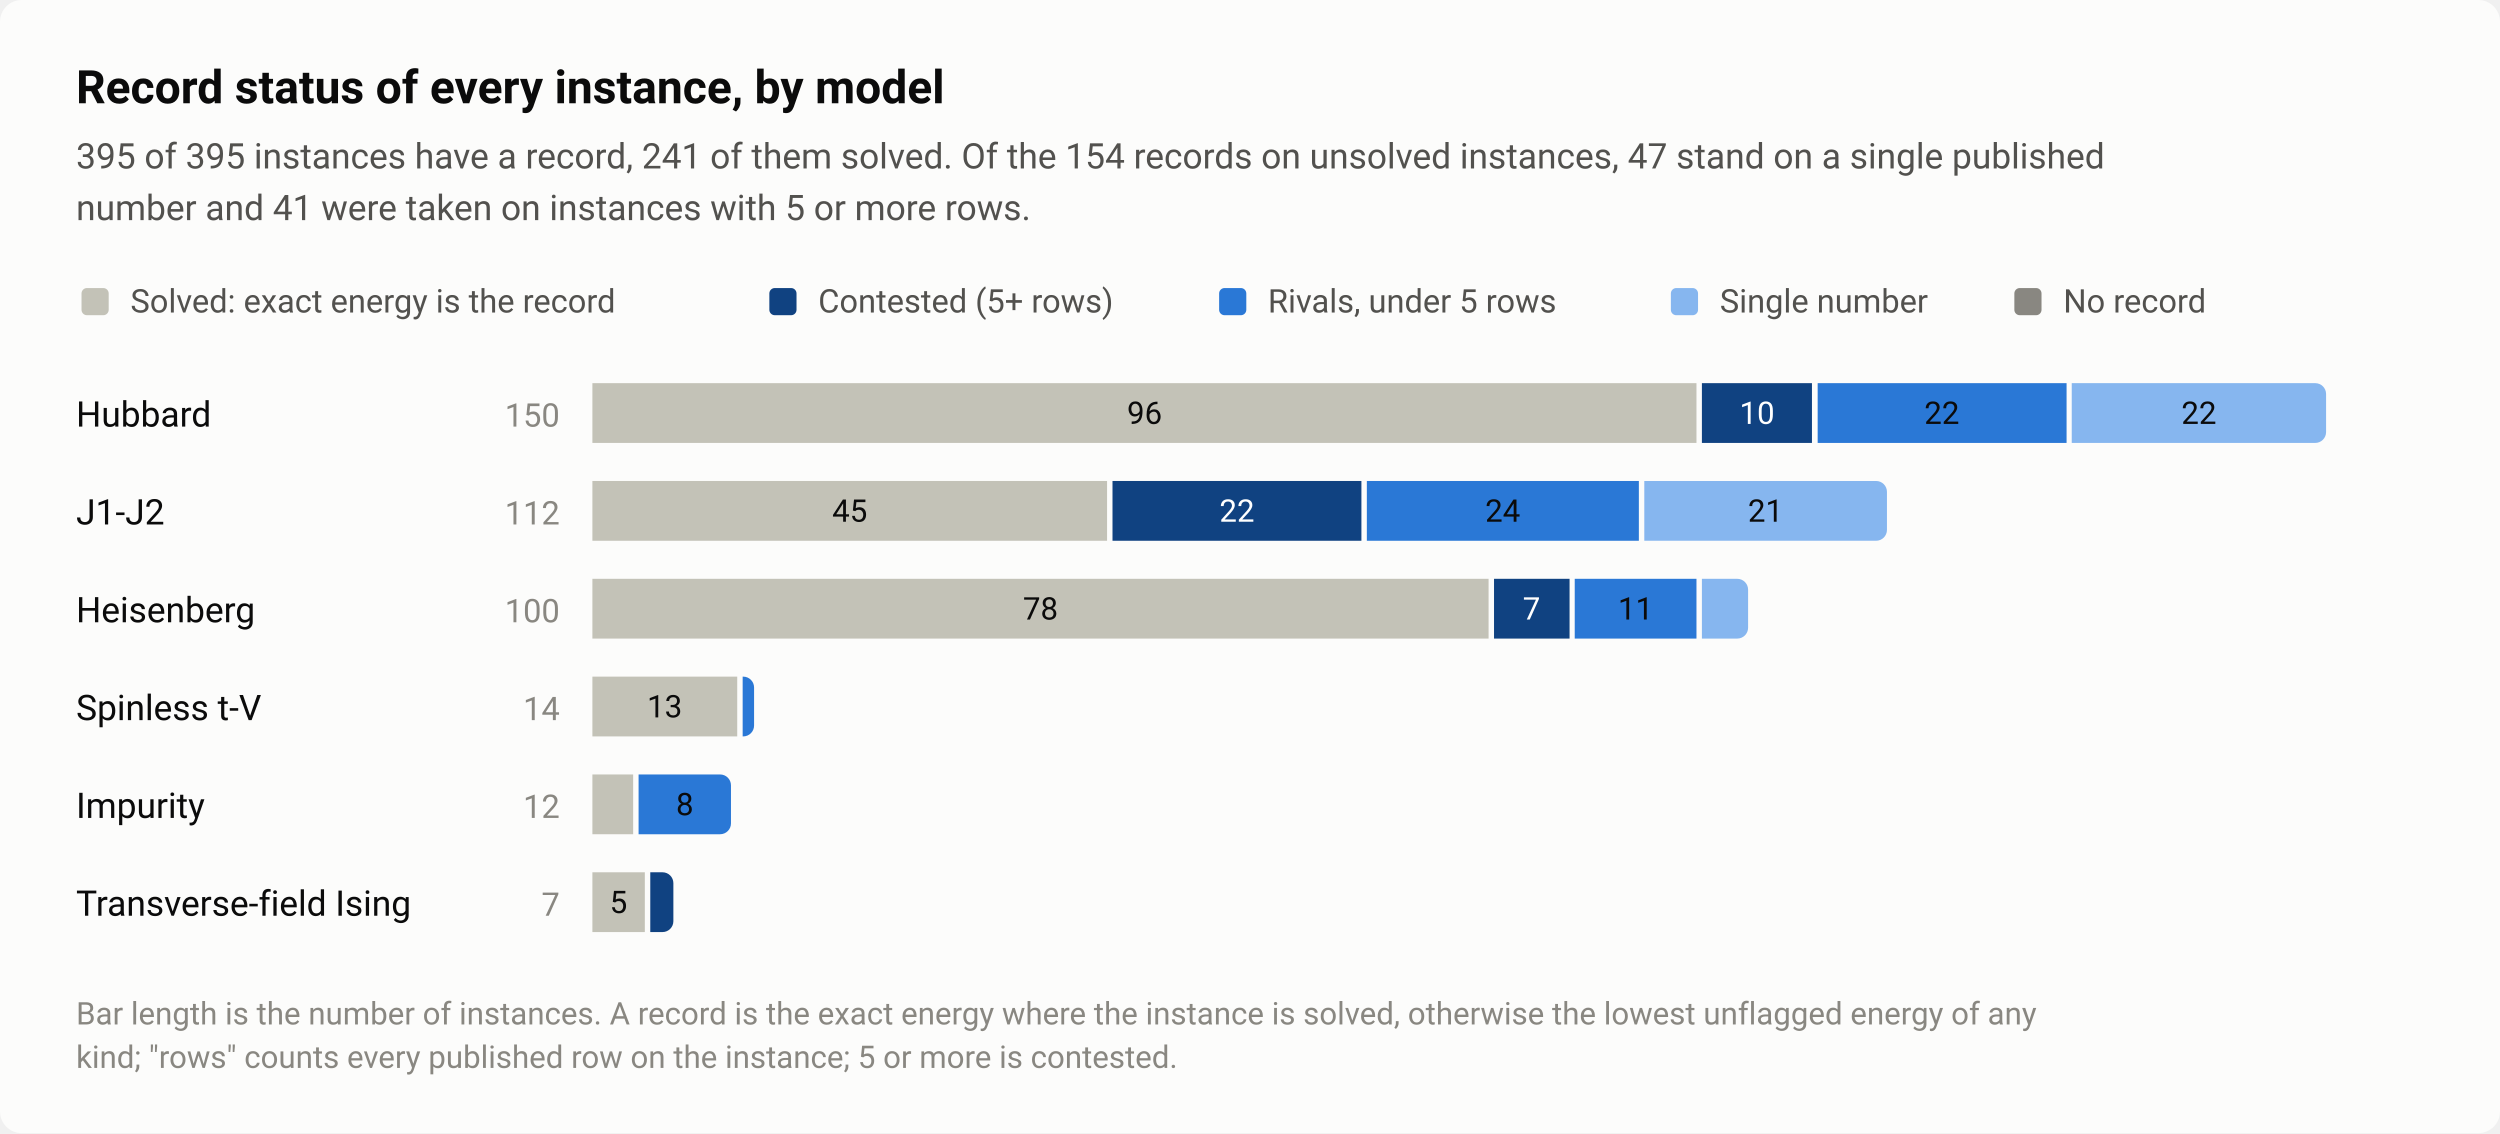
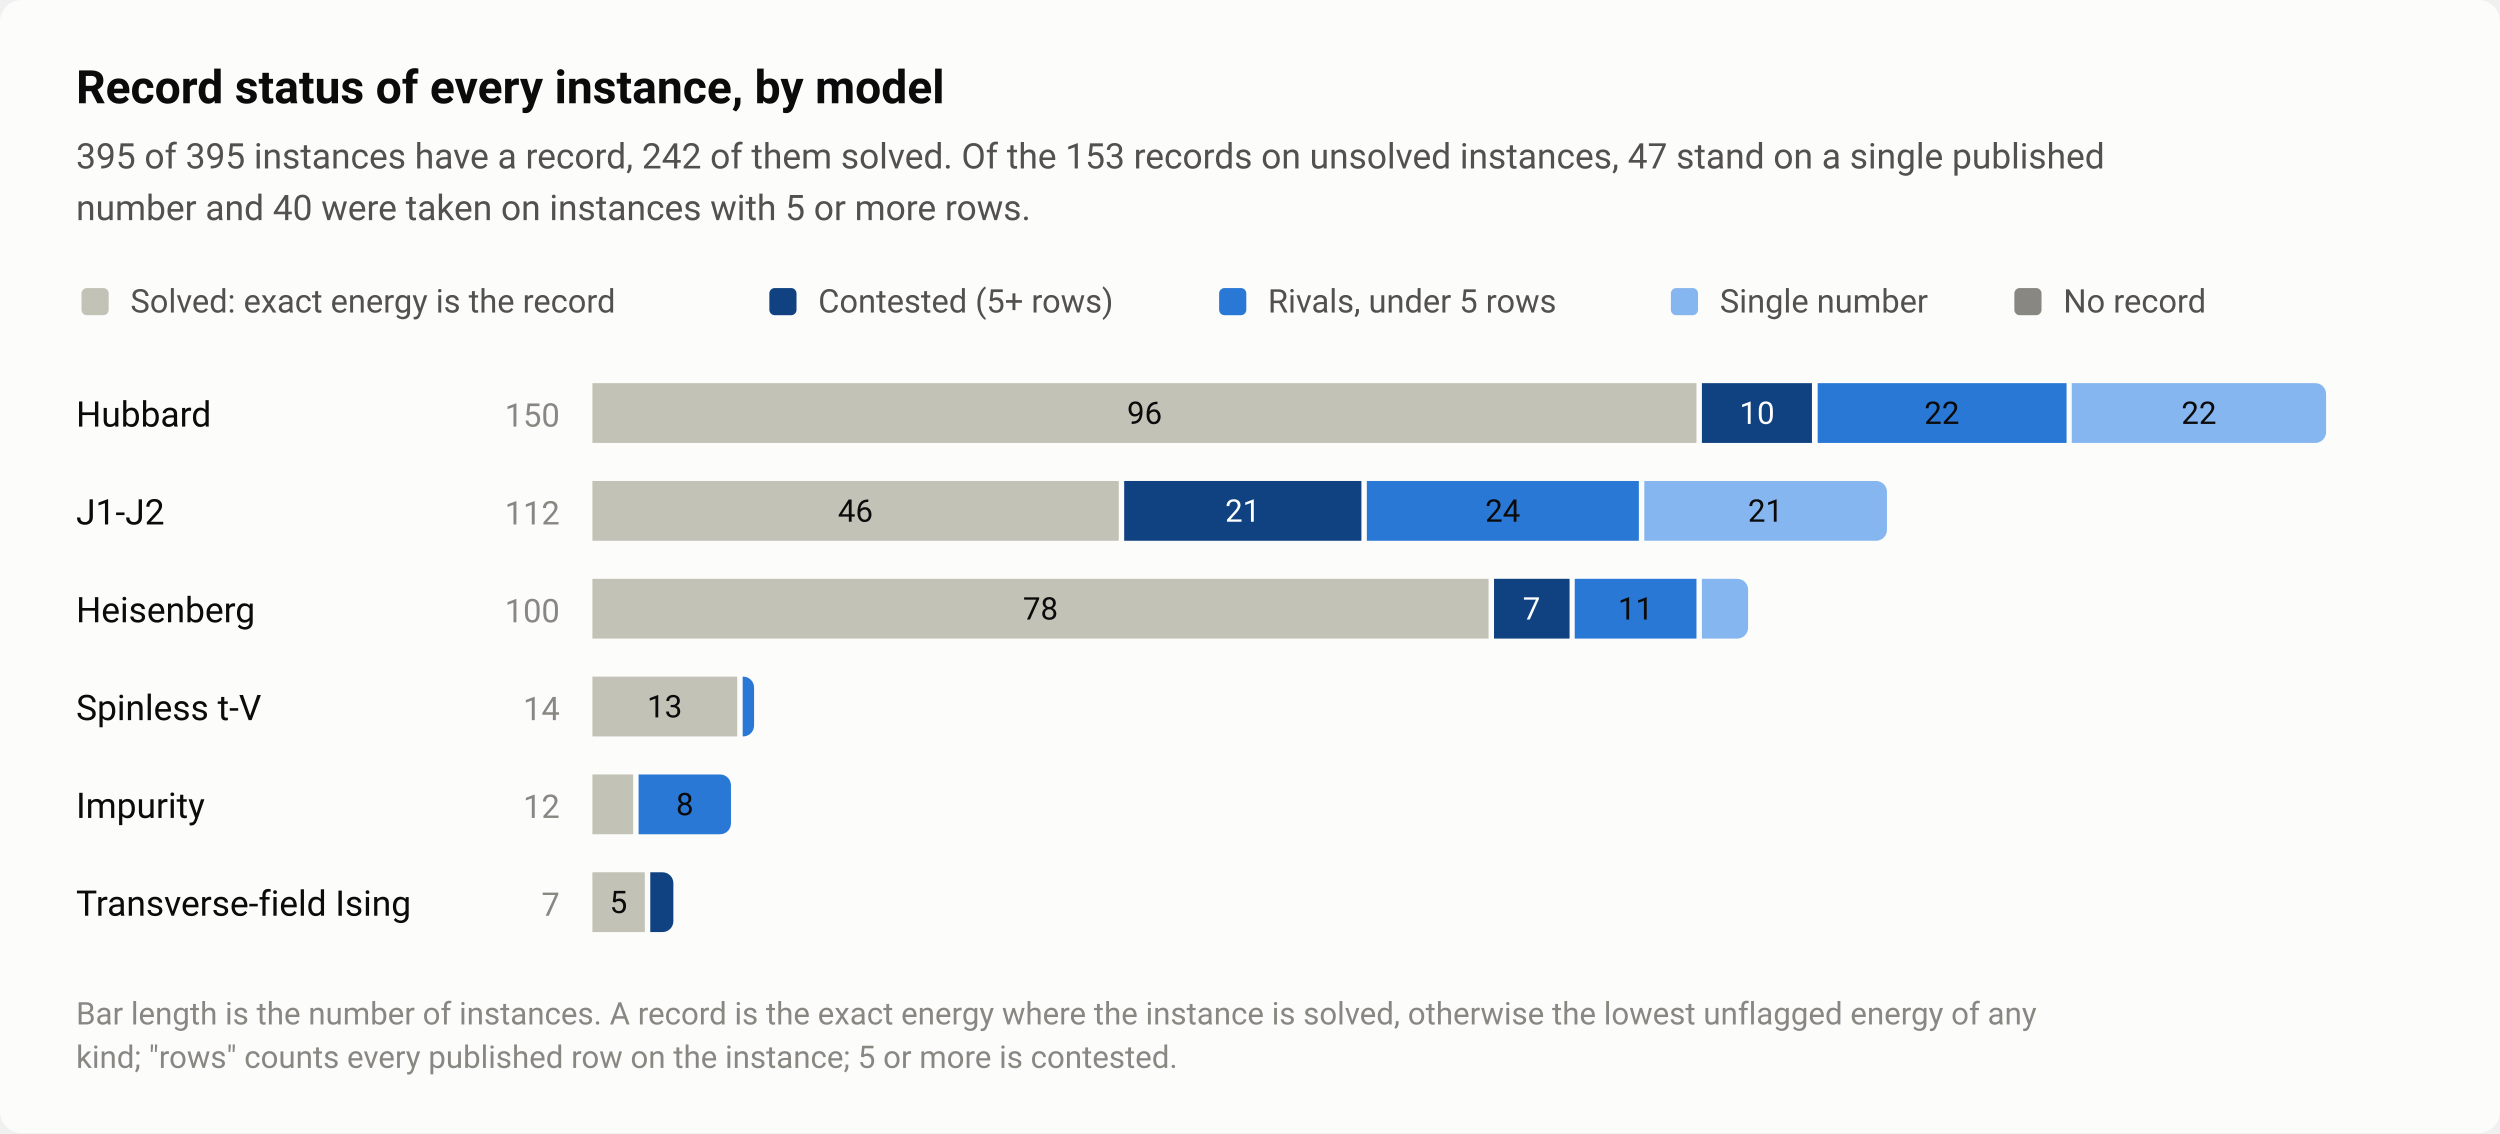
<svg xmlns="http://www.w3.org/2000/svg" width="920" height="417" viewBox="0 0 920 417" role="img" aria-labelledby="title desc">
  <style>text{font-family:system-ui,-apple-system,"Segoe UI",Roboto,"Helvetica Neue",Arial,sans-serif}</style>
  <rect width="920" height="417" rx="8" fill="#fcfcfb" />
  <text x="28" y="38" font-size="17" fill="#0b0b0b" font-weight="600">Record status of every instance, by model</text>
-   <text x="28" y="62" font-size="13" fill="#52514e">395 of 395 instances have a record, 241 of them solved. Of the 154 records on unsolved instances, 47 stand on a single published</text>
-   <text x="28" y="81" font-size="13" fill="#52514e">number and 41 were taken on instances with 5 or more rows.</text>
+   <text x="28" y="62" font-size="13" fill="#52514e">395 of 395 instances have a record, 242 of them solved. Of the 153 records on unsolved instances, 47 stand on a single published</text>
+   <text x="28" y="81" font-size="13" fill="#52514e">number and 40 were taken on instances with 5 or more rows.</text>
  <rect x="30" y="106" width="10" height="10" rx="2" fill="#c3c2b7" />
  <text x="48" y="115" font-size="12" fill="#52514e">Solved: exact energy is the record</text>
  <rect x="283.12" y="106" width="10" height="10" rx="2" fill="#104281" />
  <text x="301.1" y="115" font-size="12" fill="#52514e">Contested (5+ rows)</text>
  <rect x="448.64" y="106" width="10" height="10" rx="2" fill="#2a78d6" />
  <text x="466.6" y="115" font-size="12" fill="#52514e">Rivals, under 5 rows</text>
  <rect x="614.88" y="106" width="10" height="10" rx="2" fill="#86b6ef" />
  <text x="632.9" y="115" font-size="12" fill="#52514e">Single number</text>
  <rect x="741.28" y="106" width="10" height="10" rx="2" fill="#898781" />
  <text x="759.3" y="115" font-size="12" fill="#52514e">No record</text>
  <text x="28" y="157" font-size="13" fill="#0b0b0b">Hubbard</text>
  <text x="206" y="157" font-size="12" fill="#898781" text-anchor="end" style="font-variant-numeric:tabular-nums">150</text>
  <rect x="218" y="141" width="406.3" height="22" fill="#c3c2b7" />
  <text x="421.2" y="156" font-size="11.5" fill="#0b0b0b" text-anchor="middle" style="font-variant-numeric:tabular-nums">96</text>
  <rect x="626.3" y="141" width="40.5" height="22" fill="#104281" />
  <text x="646.6" y="156" font-size="11.5" fill="#ffffff" text-anchor="middle" style="font-variant-numeric:tabular-nums">10</text>
  <rect x="668.9" y="141" width="91.6" height="22" fill="#2a78d6" />
  <text x="714.6" y="156" font-size="11.5" fill="#0b0b0b" text-anchor="middle" style="font-variant-numeric:tabular-nums">22</text>
  <path d="M762.4 141H852A4 4 0 0 1 856 145V159A4 4 0 0 1 852 163H762.4Z" fill="#86b6ef" />
  <text x="809.2" y="156" font-size="11.5" fill="#0b0b0b" text-anchor="middle" style="font-variant-numeric:tabular-nums">22</text>
  <text x="28" y="193" font-size="13" fill="#0b0b0b">J1-J2</text>
  <text x="206" y="193" font-size="12" fill="#898781" text-anchor="end" style="font-variant-numeric:tabular-nums">112</text>
-   <rect x="218" y="177" width="189.4" height="22" fill="#c3c2b7" />
-   <text x="312.7" y="192" font-size="11.5" fill="#0b0b0b" text-anchor="middle" style="font-variant-numeric:tabular-nums">45</text>
-   <rect x="409.4" y="177" width="91.6" height="22" fill="#104281" />
-   <text x="455.2" y="192" font-size="11.5" fill="#ffffff" text-anchor="middle" style="font-variant-numeric:tabular-nums">22</text>
+   <rect x="218" y="177" width="193.7" height="22" fill="#c3c2b7" />
+   <text x="314.8" y="192" font-size="11.5" fill="#0b0b0b" text-anchor="middle" style="font-variant-numeric:tabular-nums">46</text>
+   <rect x="413.7" y="177" width="87.3" height="22" fill="#104281" />
+   <text x="457.3" y="192" font-size="11.5" fill="#ffffff" text-anchor="middle" style="font-variant-numeric:tabular-nums">21</text>
  <rect x="503" y="177" width="100.1" height="22" fill="#2a78d6" />
  <text x="553" y="192" font-size="11.5" fill="#0b0b0b" text-anchor="middle" style="font-variant-numeric:tabular-nums">24</text>
  <path d="M605.1 177H690.4A4 4 0 0 1 694.4 181V195A4 4 0 0 1 690.4 199H605.1Z" fill="#86b6ef" />
  <text x="649.7" y="192" font-size="11.5" fill="#0b0b0b" text-anchor="middle" style="font-variant-numeric:tabular-nums">21</text>
  <text x="28" y="229" font-size="13" fill="#0b0b0b">Heisenberg</text>
  <text x="206" y="229" font-size="12" fill="#898781" text-anchor="end" style="font-variant-numeric:tabular-nums">100</text>
  <rect x="218" y="213" width="329.8" height="22" fill="#c3c2b7" />
  <text x="382.9" y="228" font-size="11.5" fill="#0b0b0b" text-anchor="middle" style="font-variant-numeric:tabular-nums">78</text>
  <rect x="549.8" y="213" width="27.8" height="22" fill="#104281" />
  <text x="563.6" y="228" font-size="11.5" fill="#ffffff" text-anchor="middle" style="font-variant-numeric:tabular-nums">7</text>
  <rect x="579.5" y="213" width="44.8" height="22" fill="#2a78d6" />
  <text x="601.9" y="228" font-size="11.5" fill="#0b0b0b" text-anchor="middle" style="font-variant-numeric:tabular-nums">11</text>
  <path d="M626.3 213H639.3A4 4 0 0 1 643.3 217V231A4 4 0 0 1 639.3 235H626.3Z" fill="#86b6ef" />
  <text x="28" y="265" font-size="13" fill="#0b0b0b">Spinless t-V</text>
  <text x="206" y="265" font-size="12" fill="#898781" text-anchor="end" style="font-variant-numeric:tabular-nums">14</text>
  <rect x="218" y="249" width="53.3" height="22" fill="#c3c2b7" />
  <text x="244.6" y="264" font-size="11.5" fill="#0b0b0b" text-anchor="middle" style="font-variant-numeric:tabular-nums">13</text>
  <path d="M273.3 249H273.5A4 4 0 0 1 277.5 253V267A4 4 0 0 1 273.5 271H273.3Z" fill="#2a78d6" />
  <text x="28" y="301" font-size="13" fill="#0b0b0b">Impurity</text>
  <text x="206" y="301" font-size="12" fill="#898781" text-anchor="end" style="font-variant-numeric:tabular-nums">12</text>
  <rect x="218" y="285" width="15" height="22" fill="#c3c2b7" />
  <path d="M235 285H265A4 4 0 0 1 269 289V303A4 4 0 0 1 265 307H235Z" fill="#2a78d6" />
  <text x="252" y="300" font-size="11.5" fill="#0b0b0b" text-anchor="middle" style="font-variant-numeric:tabular-nums">8</text>
  <text x="28" y="337" font-size="13" fill="#0b0b0b">Transverse-field Ising</text>
  <text x="206" y="337" font-size="12" fill="#898781" text-anchor="end" style="font-variant-numeric:tabular-nums">7</text>
  <rect x="218" y="321" width="19.3" height="22" fill="#c3c2b7" />
  <text x="227.6" y="336" font-size="11.5" fill="#0b0b0b" text-anchor="middle" style="font-variant-numeric:tabular-nums">5</text>
  <path d="M239.3 321H243.8A4 4 0 0 1 247.8 325V339A4 4 0 0 1 243.8 343H239.3Z" fill="#104281" />
  <text x="28" y="377" font-size="11.5" fill="#898781">Bar length is the number of instances. A record is the exact energy where the instance is solved, otherwise the lowest unflagged energy of any</text>
  <text x="28" y="393" font-size="11.5" fill="#898781">kind; "rows" counts every published row on the instance; 5 or more is contested.</text>
</svg>
